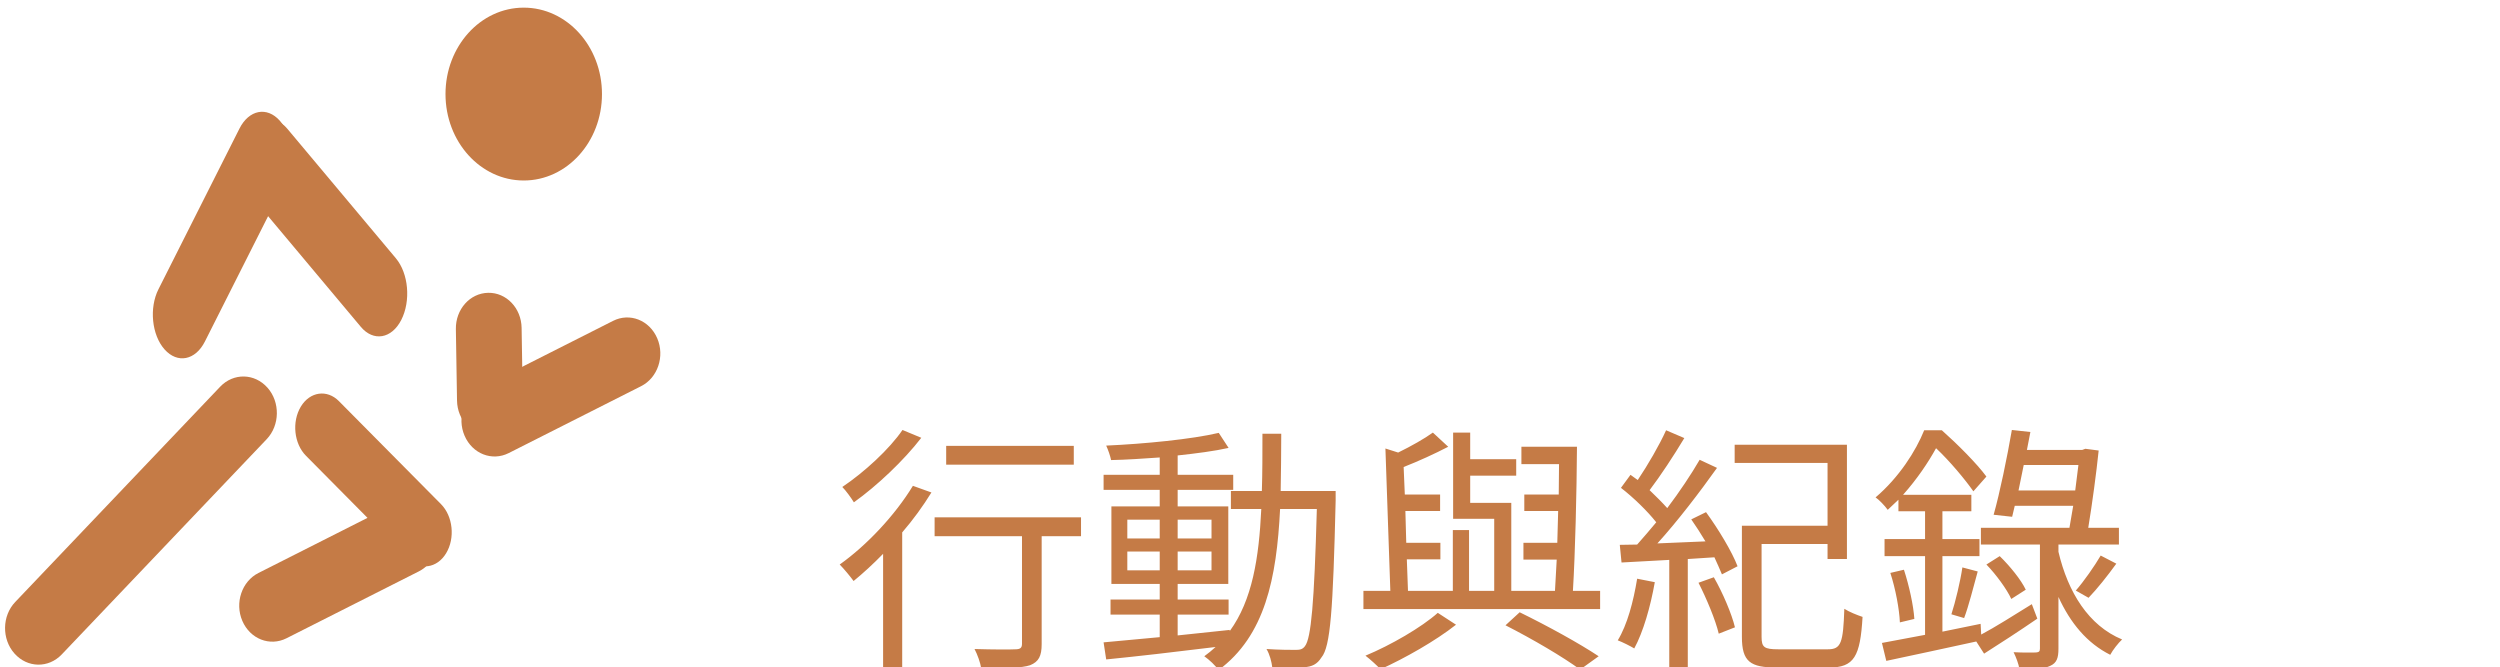
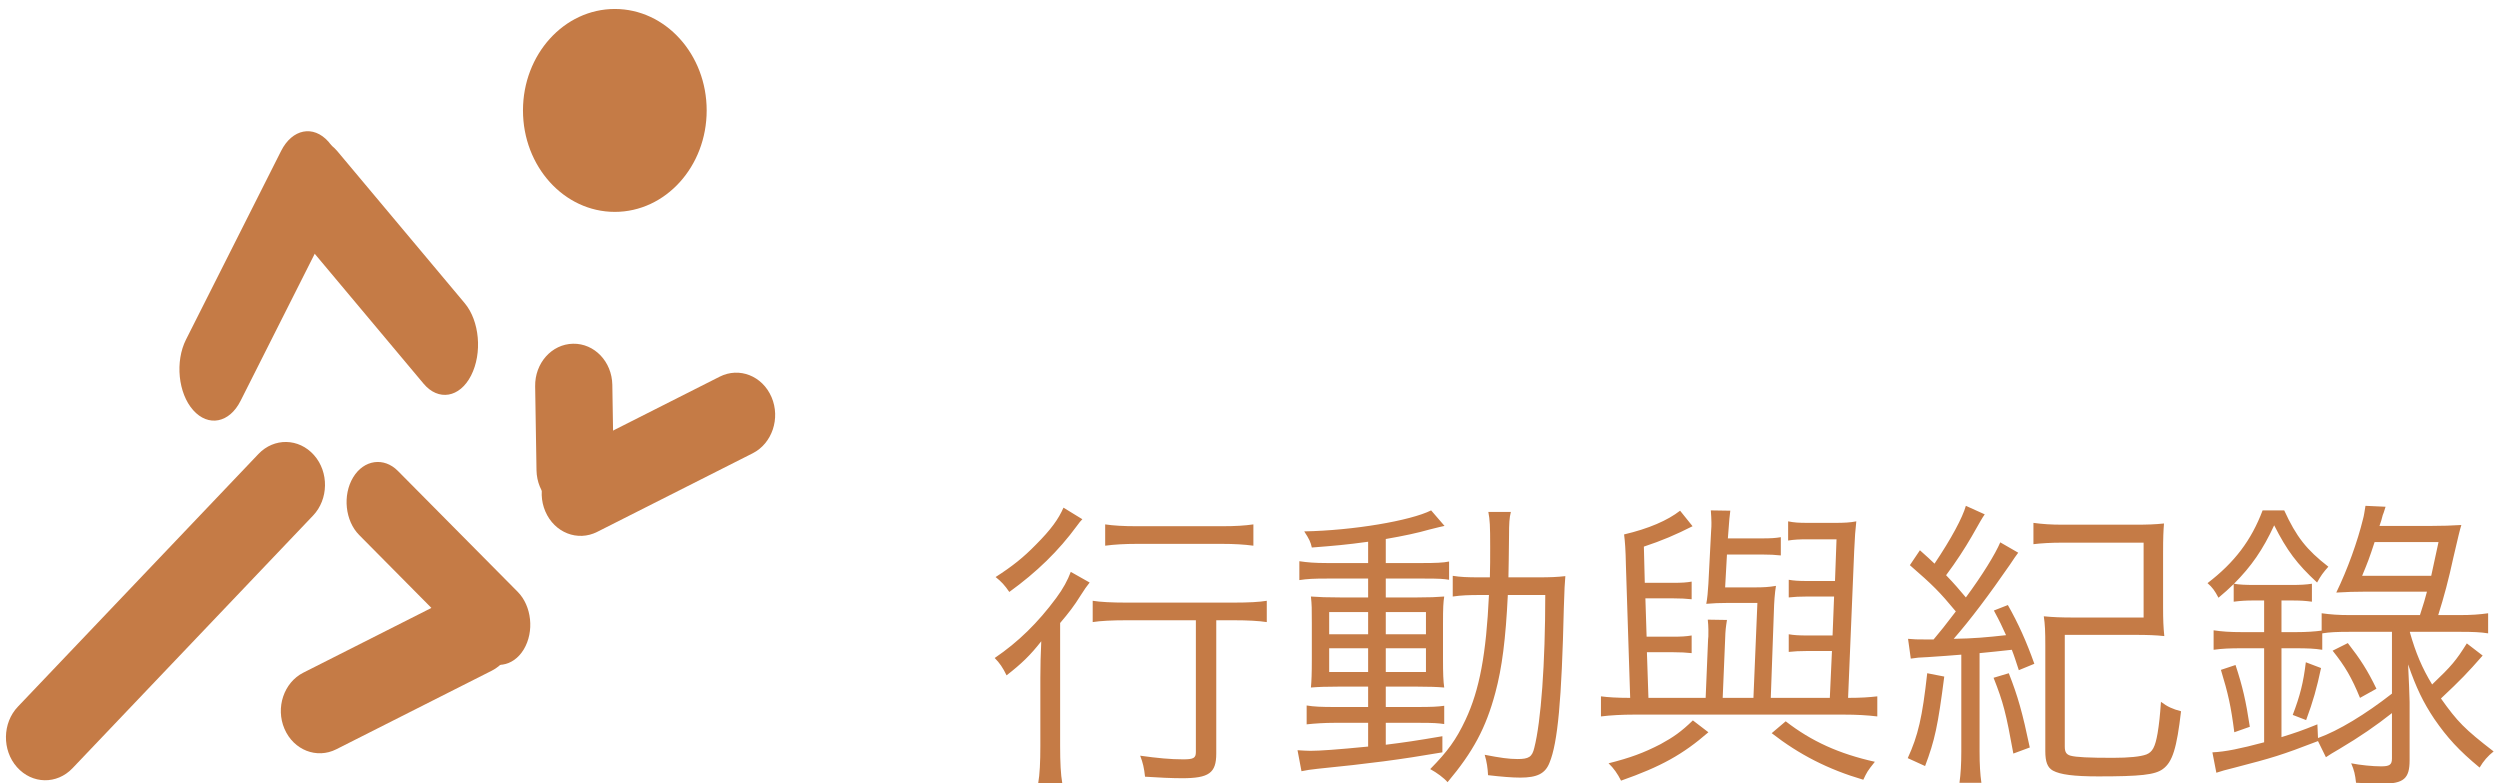
- <svg xmlns="http://www.w3.org/2000/svg" width="135px" height="36px" viewBox="0 0 135 36" version="1.1">
+ <svg xmlns="http://www.w3.org/2000/svg" width="115px" height="36px" viewBox="0 0 115 36" version="1.1">
  <defs />
  <g id="Page-1" stroke="none" stroke-width="1" fill="none" fill-rule="evenodd">
    <g id="action" fill="#C57B46">
-       <text id="行動與紀錄" font-family="Hiragino Kaku Gothic ProN" font-size="14" font-weight="313">
-         <tspan x="45" y="35">行動與紀錄</tspan>
-       </text>
      <g id="Group">
        <g transform="translate(0, 0.285714)">
          <ellipse id="Oval-13" cx="28.282" cy="4.794" rx="4.225" ry="4.667" />
          <path d="M13.086,33.241 C12.667,32.267 13.059,31.109 13.953,30.657 L21.107,27.041 C22.004,26.587 23.069,27.001 23.49,27.981 L23.49,27.981 C23.909,28.955 23.517,30.114 22.623,30.566 L15.47,34.181 C14.572,34.635 13.507,34.221 13.086,33.241 L13.086,33.241 L13.086,33.241 Z" id="Rectangle-24" />
          <path d="M25.086,23.241 C24.667,22.267 25.059,21.109 25.953,20.657 L33.107,17.041 C34.004,16.587 35.069,17.001 35.49,17.981 L35.49,17.981 C35.909,18.955 35.517,20.114 34.623,20.566 L27.47,24.181 C26.572,24.635 25.507,24.221 25.086,23.241 L25.086,23.241 L25.086,23.241 Z" id="Rectangle-24-2" />
          <path d="M26.485,23.236 C25.505,23.255 24.697,22.415 24.679,21.344 L24.617,17.485 C24.6,16.421 25.374,15.544 26.361,15.526 L26.361,15.526 C27.341,15.507 28.149,16.347 28.167,17.418 L28.229,21.277 C28.246,22.34 27.472,23.218 26.485,23.236 L26.485,23.236 L26.485,23.236 Z" id="Rectangle-27" />
          <path d="M0.78,35.002 C0.086,34.22 0.11,32.97 0.821,32.223 L11.889,20.597 C12.606,19.844 13.745,19.862 14.444,20.649 L14.444,20.649 C15.138,21.431 15.113,22.682 14.403,23.428 L3.334,35.054 C2.617,35.807 1.479,35.789 0.78,35.002 L0.78,35.002 L0.78,35.002 Z" id="Rectangle-28" />
          <path d="M12.931,6.657 C13.442,5.643 14.413,5.448 15.11,6.233 L15.11,6.233 C15.803,7.013 15.946,8.474 15.439,9.48 L11.064,18.157 C10.554,19.171 9.583,19.366 8.885,18.581 L8.885,18.581 C8.193,17.802 8.049,16.341 8.556,15.335 L12.931,6.657 L12.931,6.657 Z" id="Rectangle-25" />
          <path d="M13.629,10.376 C12.945,9.56 12.81,8.076 13.336,7.046 L13.336,7.046 C13.858,6.023 14.841,5.862 15.52,6.672 L21.376,13.66 C22.06,14.476 22.195,15.96 21.669,16.99 L21.669,16.99 C21.147,18.013 20.164,18.174 19.485,17.364 L13.629,10.376 L13.629,10.376 Z" id="Rectangle-26" />
          <path d="M16.521,24.324 C15.877,23.674 15.75,22.493 16.245,21.672 L16.245,21.672 C16.737,20.858 17.662,20.73 18.301,21.375 L23.815,26.939 C24.459,27.589 24.586,28.77 24.091,29.59 L24.091,29.59 C23.599,30.405 22.673,30.533 22.034,29.888 L16.521,24.324 L16.521,24.324 Z" id="Rectangle-26-2" />
        </g>
      </g>
+       <path d="M55.01,28.532 L55.01,34.594 C55.01,34.874 54.898,34.93 54.422,34.93 C53.848,34.93 53.246,34.874 52.448,34.762 C52.574,35.084 52.63,35.336 52.672,35.728 C53.274,35.77 53.932,35.798 54.38,35.798 C55.612,35.798 55.948,35.56 55.948,34.664 L55.948,28.532 L56.746,28.532 C57.39,28.532 57.908,28.56 58.272,28.616 L58.272,27.636 C57.95,27.692 57.446,27.72 56.732,27.72 L51.818,27.72 C51.146,27.72 50.6,27.692 50.264,27.636 L50.264,28.616 C50.6,28.56 51.16,28.532 51.818,28.532 L55.01,28.532 Z M48.92,23.352 C48.696,23.87 48.346,24.36 47.646,25.06 C47.086,25.634 46.582,26.04 45.798,26.544 C46.064,26.754 46.218,26.922 46.428,27.23 C47.688,26.32 48.696,25.34 49.536,24.192 C49.662,24.024 49.69,23.982 49.788,23.884 L48.92,23.352 Z M50.838,25.102 C51.258,25.046 51.734,25.018 52.294,25.018 L56.214,25.018 C56.774,25.018 57.236,25.046 57.656,25.102 L57.656,24.122 C57.264,24.178 56.844,24.206 56.214,24.206 L52.294,24.206 C51.664,24.206 51.216,24.178 50.838,24.122 L50.838,25.102 Z M47.856,34.314 C47.856,35.056 47.828,35.63 47.758,36.022 L48.864,36.022 C48.794,35.63 48.766,35.07 48.766,34.314 L48.766,28.658 C49.158,28.196 49.41,27.874 49.704,27.398 C49.914,27.076 49.956,27.006 50.124,26.796 L49.256,26.306 C49.116,26.684 48.906,27.076 48.584,27.51 C47.744,28.644 46.848,29.526 45.756,30.268 C45.98,30.492 46.134,30.716 46.302,31.066 C46.988,30.534 47.394,30.142 47.898,29.498 C47.87,30.17 47.856,30.576 47.856,31.178 L47.856,34.314 Z M62.934,25.9 L61.044,25.9 C60.484,25.9 60.148,25.872 59.77,25.816 L59.77,26.684 C60.134,26.628 60.442,26.614 61.03,26.614 L62.934,26.614 L62.934,27.482 L61.632,27.482 C61.044,27.482 60.666,27.468 60.302,27.44 C60.344,27.832 60.344,27.972 60.344,28.672 L60.344,30.31 C60.344,31.01 60.33,31.318 60.302,31.626 C60.638,31.598 61.016,31.584 61.604,31.584 L62.934,31.584 L62.934,32.522 L61.394,32.522 C60.792,32.522 60.442,32.508 60.106,32.452 L60.106,33.32 C60.484,33.278 60.946,33.25 61.38,33.25 L62.934,33.25 L62.934,34.342 C61.506,34.482 60.708,34.538 60.274,34.538 C60.148,34.538 59.91,34.524 59.686,34.51 L59.868,35.476 C60.134,35.42 60.246,35.406 60.61,35.364 C62.99,35.126 64.39,34.944 66.35,34.608 L66.35,33.866 C65.118,34.076 64.642,34.146 63.746,34.258 L63.746,33.25 L65.286,33.25 C65.944,33.25 66.14,33.264 66.434,33.306 L66.434,32.466 C66.126,32.508 65.888,32.522 65.16,32.522 L63.746,32.522 L63.746,31.584 L65.146,31.584 C65.734,31.584 66.098,31.598 66.434,31.626 C66.392,31.332 66.378,30.996 66.378,30.296 L66.378,28.672 C66.378,27.944 66.392,27.706 66.434,27.44 C66.098,27.468 65.748,27.482 65.202,27.482 L63.746,27.482 L63.746,26.614 L65.538,26.614 C66.21,26.614 66.406,26.628 66.658,26.67 L66.658,25.83 C66.392,25.886 66.042,25.9 65.426,25.9 L63.746,25.9 L63.746,24.794 C64.558,24.654 65.216,24.514 65.748,24.36 C66.252,24.234 66.252,24.234 66.448,24.192 L65.832,23.478 C64.88,23.954 62.248,24.402 59.994,24.444 C60.232,24.808 60.288,24.934 60.344,25.186 C61.408,25.102 61.926,25.06 62.934,24.92 L62.934,25.9 Z M62.934,28.154 L62.934,29.176 L61.142,29.176 L61.142,28.154 L62.934,28.154 Z M63.746,28.154 L65.594,28.154 L65.594,29.176 L63.746,29.176 L63.746,28.154 Z M62.934,29.82 L62.934,30.912 L61.142,30.912 L61.142,29.82 L62.934,29.82 Z M63.746,29.82 L65.594,29.82 L65.594,30.912 L63.746,30.912 L63.746,29.82 Z M69.388,26.558 C69.402,26.082 69.402,25.606 69.416,24.612 C69.416,24.108 69.43,23.814 69.5,23.548 L68.464,23.548 C68.534,23.926 68.548,24.164 68.548,25.158 C68.548,25.676 68.548,26.082 68.534,26.558 L68.072,26.558 C67.47,26.558 67.19,26.544 66.826,26.488 L66.826,27.44 C67.218,27.384 67.554,27.37 68.128,27.37 L68.492,27.37 C68.366,30.086 68.058,31.738 67.414,33.11 C66.98,34.034 66.588,34.566 65.79,35.378 C66.098,35.546 66.42,35.784 66.588,35.98 C67.764,34.58 68.352,33.488 68.786,31.864 C69.094,30.716 69.262,29.4 69.36,27.37 L71.082,27.37 C71.082,30.52 70.886,33.194 70.578,34.398 C70.48,34.818 70.326,34.916 69.808,34.916 C69.416,34.916 69.01,34.86 68.296,34.72 C68.394,35.042 68.436,35.35 68.45,35.658 C69.052,35.728 69.556,35.77 69.934,35.77 C70.704,35.77 71.082,35.588 71.278,35.084 C71.656,34.174 71.838,32.2 71.936,27.972 C71.964,27.09 71.978,26.81 72.006,26.502 C71.628,26.544 71.32,26.558 70.76,26.558 L69.388,26.558 Z M74.988,32.102 C74.372,32.102 73.966,32.074 73.644,32.032 L73.644,32.956 C74.092,32.9 74.624,32.872 75.184,32.872 L84.802,32.872 C85.404,32.872 85.894,32.9 86.356,32.956 L86.356,32.032 C85.992,32.074 85.614,32.102 85.012,32.102 L85.292,25.354 C85.32,24.696 85.348,24.36 85.39,23.982 C85.11,24.038 84.816,24.052 84.424,24.052 L83.164,24.052 C82.73,24.052 82.534,24.038 82.254,23.982 L82.254,24.864 C82.52,24.822 82.758,24.808 83.15,24.808 L84.48,24.808 L84.41,26.726 L83.136,26.726 C82.73,26.726 82.534,26.712 82.282,26.67 L82.282,27.482 C82.534,27.454 82.786,27.44 83.136,27.44 L84.368,27.44 L84.298,29.232 L83.136,29.232 C82.744,29.232 82.52,29.218 82.282,29.176 L82.282,29.988 C82.534,29.96 82.786,29.946 83.136,29.946 L84.27,29.946 L84.172,32.102 L81.456,32.102 L81.596,28.196 C81.61,27.664 81.638,27.3 81.694,26.95 C81.372,27.006 81.12,27.02 80.714,27.02 L79.356,27.02 L79.44,25.508 L81.064,25.508 C81.4,25.508 81.666,25.522 81.918,25.55 L81.918,24.71 C81.68,24.752 81.456,24.766 81.064,24.766 L79.482,24.766 L79.51,24.402 C79.538,23.982 79.566,23.688 79.594,23.492 L78.698,23.478 C78.712,23.716 78.726,23.842 78.726,24.038 C78.726,24.206 78.726,24.234 78.712,24.416 L78.586,26.852 C78.572,27.146 78.53,27.594 78.488,27.776 C78.782,27.748 79.118,27.734 79.524,27.734 L80.84,27.734 L80.658,32.102 L79.244,32.102 L79.356,29.414 C79.37,28.98 79.384,28.882 79.44,28.518 L78.558,28.504 C78.572,28.658 78.586,28.812 78.586,28.966 C78.586,29.288 78.586,29.316 78.572,29.414 L78.46,32.102 L75.828,32.102 L75.758,30.002 L76.962,30.002 C77.298,30.002 77.564,30.016 77.816,30.044 L77.816,29.232 C77.564,29.274 77.34,29.288 76.962,29.288 L75.744,29.288 L75.688,27.524 L76.962,27.524 C77.298,27.524 77.564,27.538 77.816,27.566 L77.816,26.754 C77.578,26.796 77.368,26.81 76.962,26.81 L75.66,26.81 L75.618,25.144 C76.43,24.878 77.116,24.584 77.858,24.206 L77.284,23.492 C76.71,23.94 75.842,24.318 74.708,24.584 C74.75,24.92 74.778,25.27 74.792,26.012 L74.988,32.102 Z M77.872,33.138 C77.34,33.656 76.976,33.908 76.388,34.23 C75.604,34.636 74.988,34.86 73.994,35.112 C74.232,35.336 74.414,35.602 74.568,35.91 C76.402,35.266 77.41,34.706 78.586,33.684 L77.872,33.138 Z M81.498,33.726 C82.758,34.706 84.088,35.392 85.712,35.868 C85.88,35.518 85.894,35.476 86.244,35.042 C84.606,34.678 83.332,34.104 82.142,33.18 L81.498,33.726 Z M87.896,30.296 C88.176,30.254 88.288,30.24 88.694,30.226 C89.156,30.198 89.884,30.142 90.22,30.114 L90.22,34.566 C90.22,35.154 90.192,35.602 90.136,36.008 L91.144,36.008 C91.088,35.616 91.06,35.168 91.06,34.566 L91.06,30.044 C91.298,30.016 91.298,30.016 91.76,29.974 C92.054,29.946 92.306,29.918 92.544,29.89 C92.67,30.212 92.712,30.366 92.866,30.828 L93.58,30.534 C93.216,29.512 92.852,28.7 92.362,27.832 L91.718,28.084 C91.998,28.602 92.082,28.784 92.278,29.218 C91.396,29.316 90.78,29.372 89.87,29.386 C90.64,28.504 91.494,27.37 92.46,25.97 C92.642,25.69 92.726,25.578 92.838,25.424 L92.012,24.948 C91.788,25.48 91.186,26.46 90.43,27.482 C90.122,27.118 89.912,26.866 89.52,26.46 C89.982,25.844 90.388,25.214 90.696,24.682 C91.116,23.94 91.172,23.842 91.298,23.66 L90.43,23.268 C90.276,23.814 89.758,24.78 88.988,25.928 C88.778,25.732 88.652,25.606 88.316,25.312 L87.854,25.998 C88.918,26.922 89.212,27.216 89.968,28.126 C89.408,28.854 89.324,28.966 88.946,29.414 L88.484,29.414 C88.19,29.414 88.078,29.414 87.77,29.386 L87.896,30.296 Z M88.652,30.968 C88.428,32.998 88.232,33.838 87.756,34.874 L88.554,35.238 C89.002,34.048 89.142,33.404 89.436,31.122 L88.652,30.968 Z M91.704,31.178 C92.152,32.312 92.278,32.802 92.614,34.664 L93.37,34.384 C93.034,32.788 92.824,32.032 92.404,30.968 L91.704,31.178 Z M94.98,29.204 L98.2,29.204 C98.774,29.204 99.18,29.218 99.558,29.26 C99.516,28.854 99.502,28.504 99.502,27.958 L99.502,25.452 C99.502,24.71 99.516,24.444 99.544,24.08 C99.138,24.122 98.802,24.136 98.214,24.136 L94.882,24.136 C94.35,24.136 93.944,24.108 93.538,24.052 L93.538,25.032 C93.888,24.99 94.336,24.962 94.882,24.962 L98.606,24.962 L98.606,28.406 L95.386,28.406 C94.812,28.406 94.462,28.392 94.014,28.35 C94.07,28.714 94.084,29.036 94.084,29.694 L94.084,34.552 C94.084,35.042 94.182,35.308 94.434,35.448 C94.77,35.63 95.386,35.714 96.52,35.714 C98.452,35.714 99.124,35.644 99.488,35.378 C99.936,35.056 100.132,34.412 100.328,32.718 C99.95,32.62 99.698,32.508 99.404,32.284 C99.362,32.9 99.32,33.306 99.25,33.726 C99.138,34.37 99.012,34.594 98.732,34.706 C98.466,34.804 97.948,34.86 97.192,34.86 C96.1,34.86 95.498,34.832 95.246,34.762 C95.05,34.706 94.98,34.594 94.98,34.342 L94.98,29.204 Z M106.082,33.124 C106.404,32.256 106.572,31.654 106.768,30.73 L106.068,30.464 C105.956,31.402 105.802,32.004 105.466,32.886 L106.082,33.124 Z M107.3,29.932 C107.874,30.646 108.182,31.178 108.56,32.102 L109.316,31.682 C108.91,30.842 108.588,30.338 108,29.582 L107.3,29.932 Z M104.15,27.622 L104.15,29.078 L103.156,29.078 C102.554,29.078 102.204,29.05 101.826,28.994 L101.826,29.89 C102.232,29.834 102.568,29.82 103.142,29.82 L104.15,29.82 L104.15,34.146 C103.044,34.44 102.372,34.58 101.77,34.608 L101.952,35.546 C102.204,35.462 102.358,35.42 102.806,35.308 C104.528,34.86 104.92,34.748 106.628,34.09 L106.992,34.832 C107.202,34.692 107.272,34.65 107.608,34.454 C108.574,33.88 109.302,33.376 110.03,32.802 L110.03,34.888 C110.03,35.182 109.918,35.252 109.526,35.252 C109.148,35.252 108.574,35.196 108.154,35.112 C108.294,35.434 108.336,35.63 108.378,36.008 C108.896,36.036 109.386,36.05 109.582,36.05 C110.576,36.05 110.842,35.812 110.842,34.972 L110.842,32.298 C110.842,32.116 110.8,31.066 110.772,30.562 C111.15,31.654 111.472,32.312 111.976,33.068 C112.564,33.922 113.11,34.524 114.062,35.308 C114.244,35 114.44,34.776 114.706,34.566 C113.362,33.53 113.04,33.194 112.284,32.13 C113.208,31.262 113.502,30.954 114.202,30.156 L113.474,29.596 C112.984,30.38 112.774,30.632 111.878,31.486 C111.416,30.73 111.122,30.03 110.856,29.092 L110.856,29.064 L113.166,29.064 C113.754,29.064 114.104,29.078 114.454,29.134 L114.454,28.21 C114.062,28.266 113.698,28.294 113.138,28.294 L112.158,28.294 C112.424,27.454 112.634,26.67 112.858,25.634 C113.082,24.668 113.152,24.374 113.222,24.15 C112.76,24.178 112.354,24.192 111.85,24.192 L109.456,24.192 C109.498,24.066 109.512,24.01 109.54,23.94 C109.61,23.674 109.61,23.674 109.652,23.576 C109.708,23.408 109.708,23.408 109.736,23.31 L108.812,23.268 C108.77,23.52 108.742,23.73 108.7,23.87 C108.448,24.906 107.986,26.194 107.468,27.258 C107.874,27.23 108.364,27.216 108.84,27.216 L111.64,27.216 C111.528,27.636 111.528,27.636 111.318,28.294 L108.098,28.294 C107.552,28.294 107.202,28.266 106.796,28.21 L106.796,29.008 C106.474,29.05 106.11,29.078 105.592,29.078 L104.948,29.078 L104.948,27.622 L105.41,27.622 C105.816,27.622 106.04,27.636 106.348,27.678 L106.348,26.852 C106.068,26.894 105.816,26.908 105.41,26.908 L103.688,26.908 C103.31,26.908 102.988,26.894 102.764,26.852 C103.562,26.054 104.094,25.284 104.612,24.164 C105.2,25.326 105.662,25.942 106.586,26.796 C106.754,26.488 106.866,26.334 107.104,26.068 C106.096,25.284 105.634,24.696 105.074,23.478 L104.08,23.478 C103.562,24.85 102.792,25.872 101.546,26.824 C101.77,27.02 101.882,27.174 102.05,27.496 C102.372,27.23 102.47,27.132 102.75,26.866 L102.75,27.678 C103.072,27.636 103.324,27.622 103.66,27.622 L104.15,27.622 Z M110.03,29.064 L110.03,31.906 C108.812,32.858 107.566,33.614 106.628,33.95 L106.6,33.32 C105.872,33.614 105.578,33.712 104.948,33.908 L104.948,29.82 L105.592,29.82 C106.138,29.82 106.474,29.834 106.824,29.89 L106.824,29.134 C107.174,29.078 107.51,29.064 108.098,29.064 L110.03,29.064 Z M112.172,24.934 C112.018,25.662 111.948,25.984 111.836,26.488 L108.658,26.488 C108.924,25.844 108.98,25.704 109.232,24.934 L112.172,24.934 Z M103.492,33.432 C103.31,32.228 103.156,31.57 102.834,30.59 L102.162,30.814 C102.498,31.92 102.624,32.48 102.778,33.684 L103.492,33.432 Z" id="行動與紀錄" />
    </g>
    <g id="Artboard-16" transform="translate(-595, -74)" />
  </g>
</svg>
